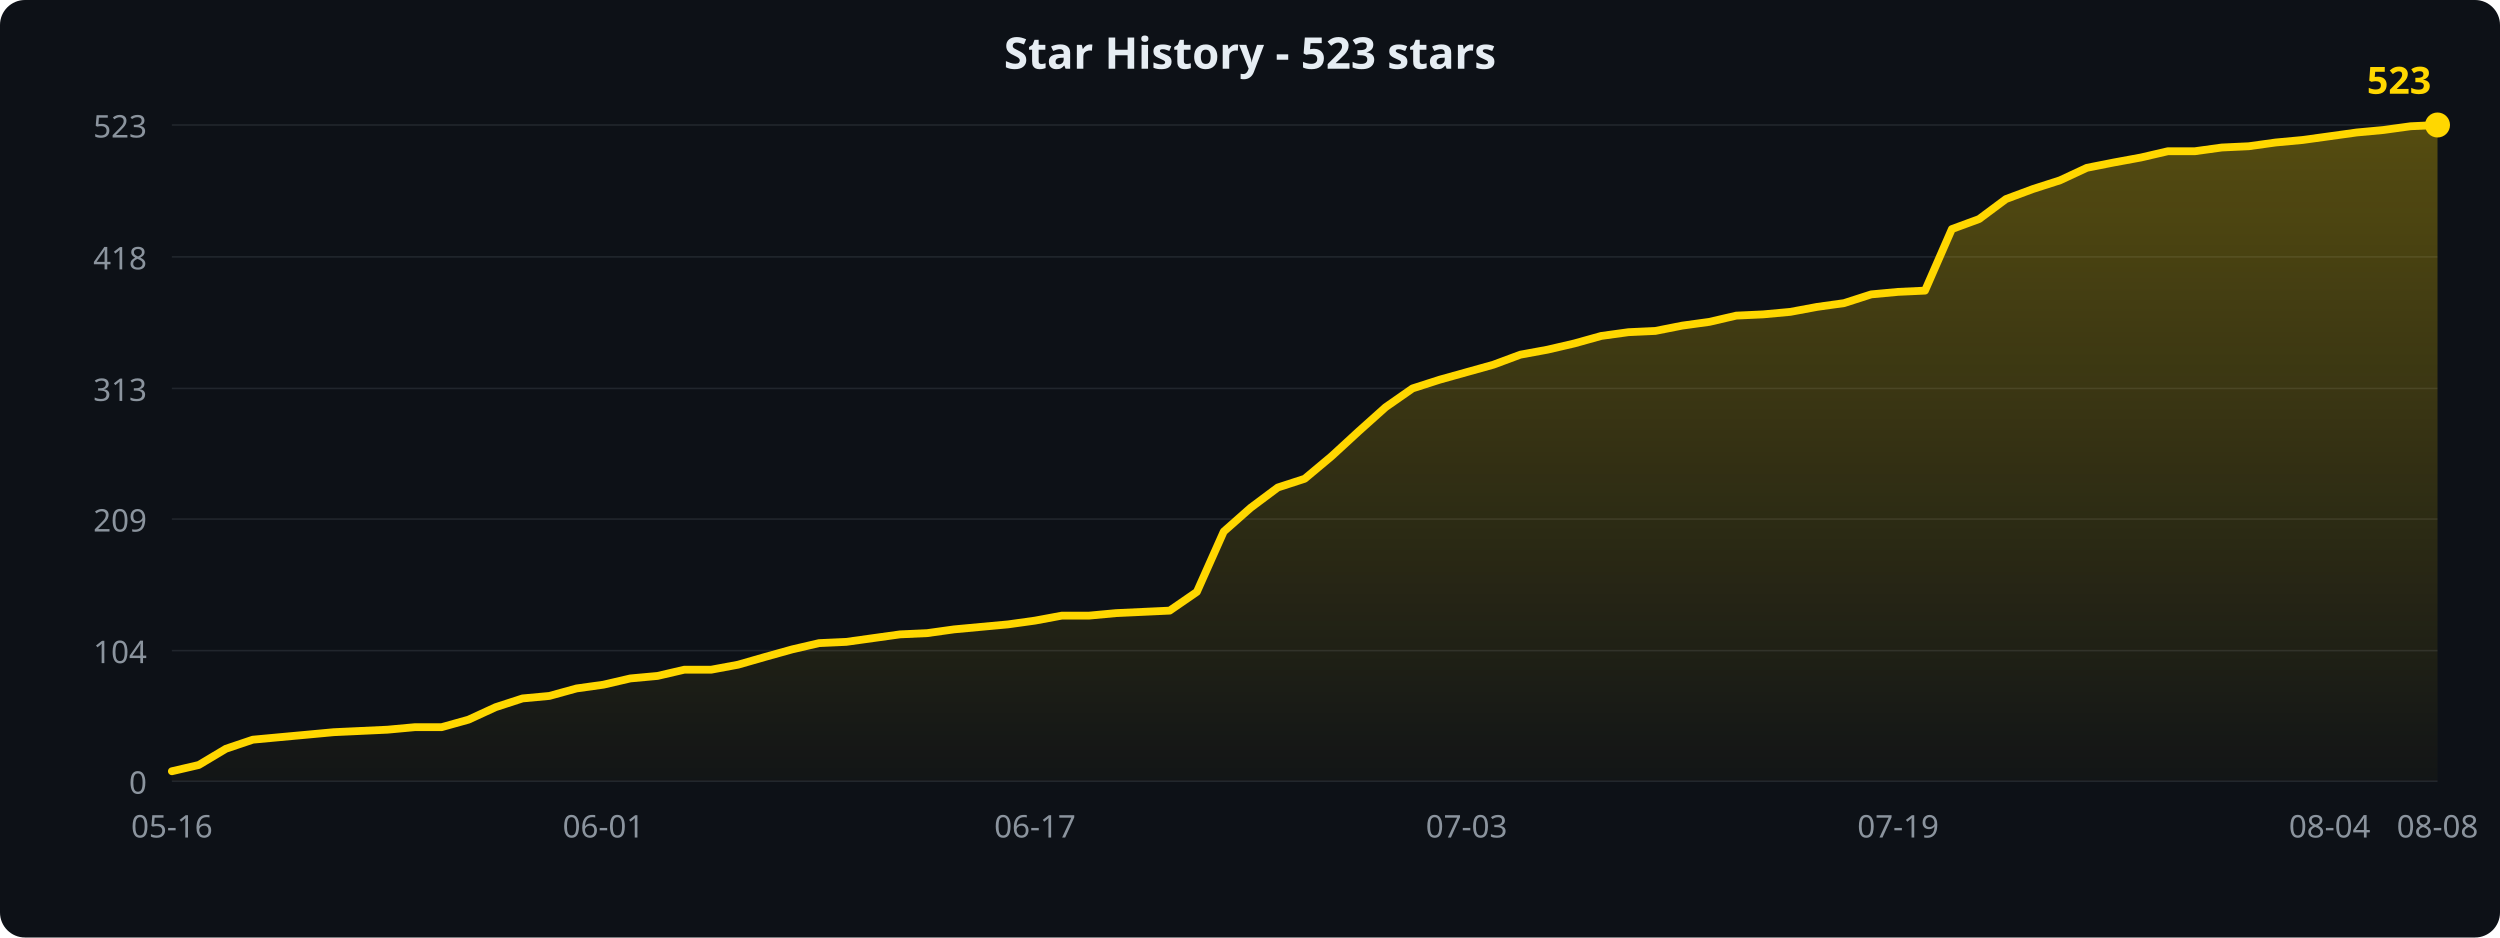
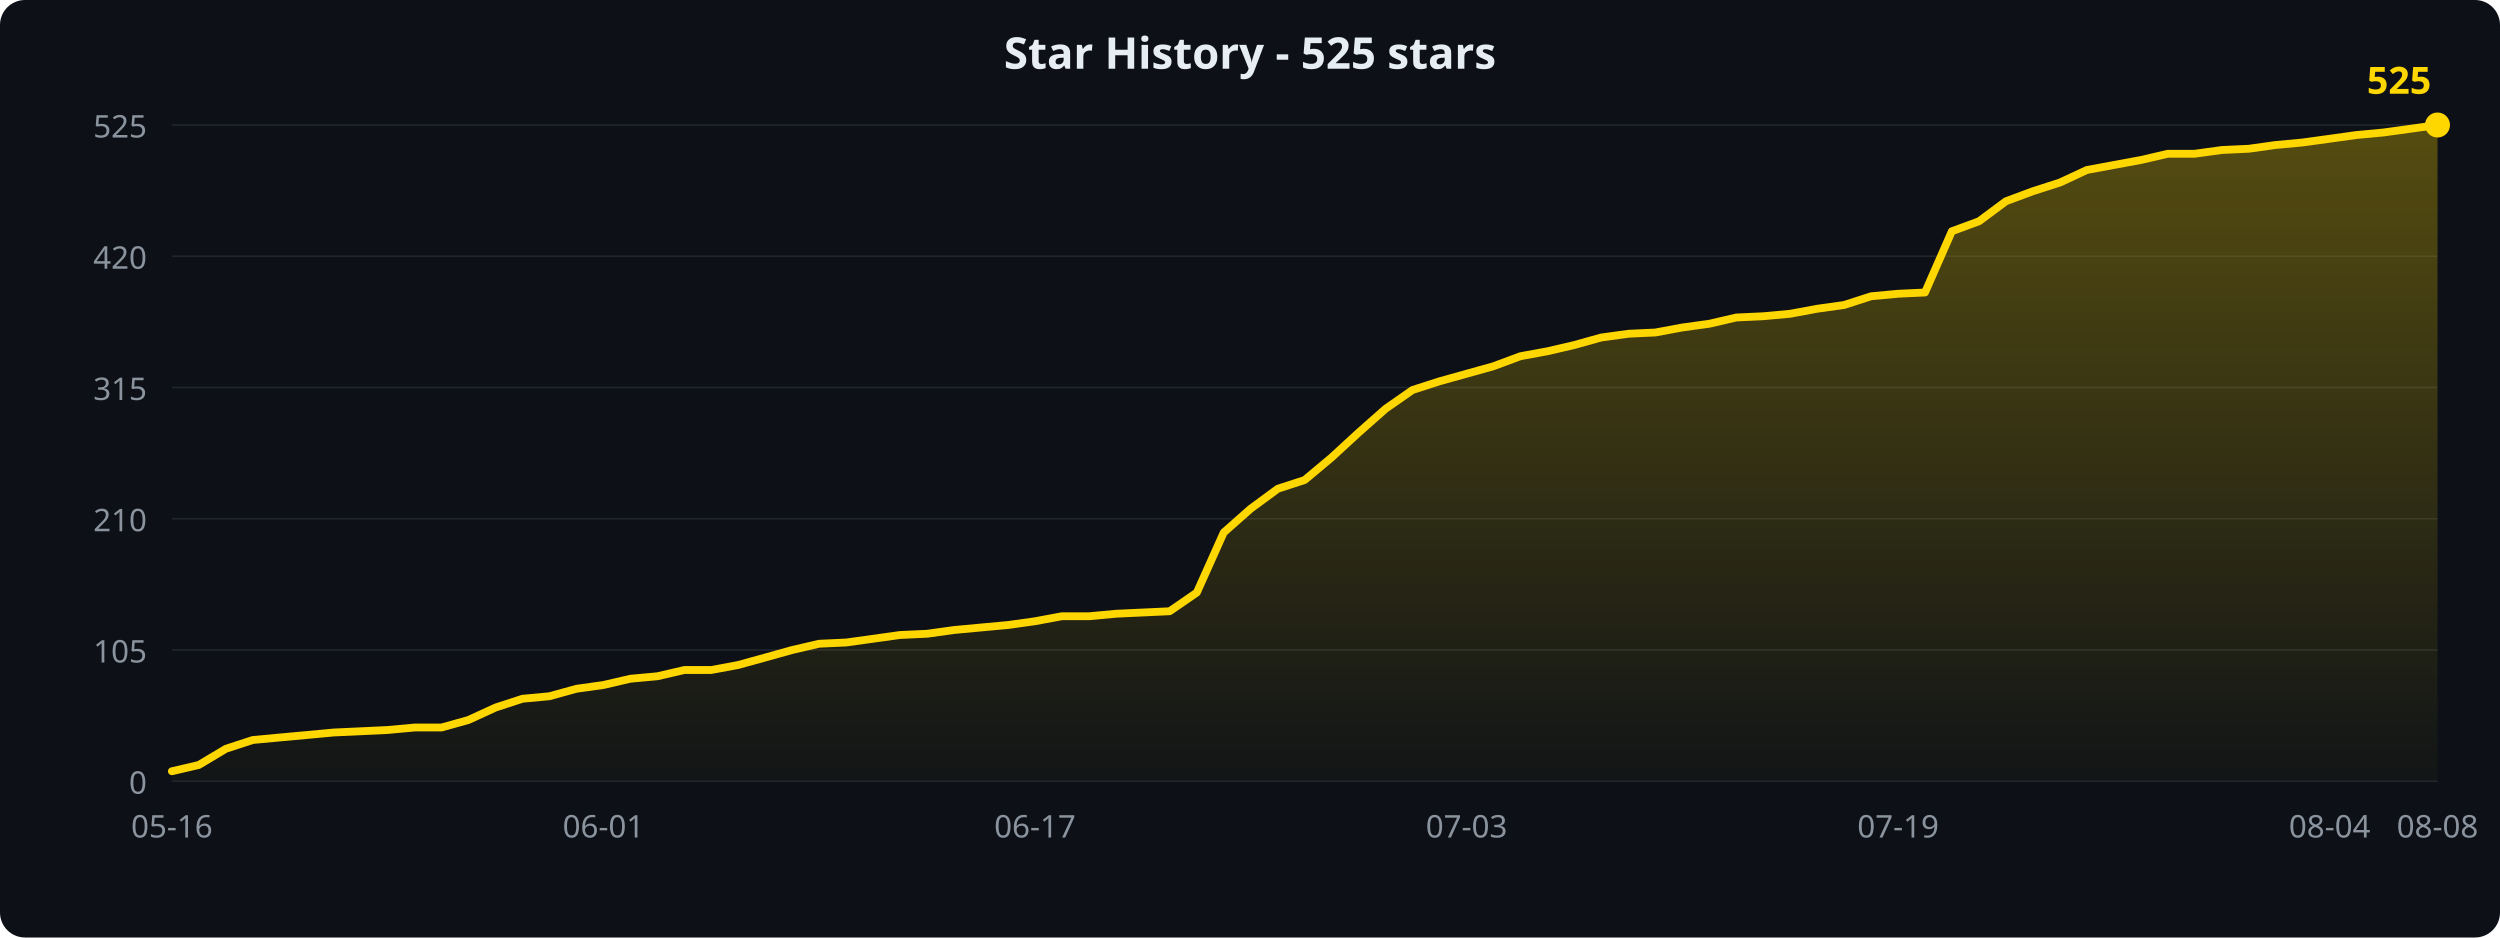
<svg xmlns="http://www.w3.org/2000/svg" viewBox="0 0 800 300" width="800" height="300">
  <defs>
    <linearGradient id="fill" x1="0" y1="0" x2="0" y2="1">
      <stop offset="0%" stop-color="#FFD700" stop-opacity="0.3" />
      <stop offset="100%" stop-color="#FFD700" stop-opacity="0.02" />
    </linearGradient>
  </defs>
  <rect width="800" height="300" rx="8" fill="#0d1117" />
  <text x="400.0" y="22" text-anchor="middle" fill="#e6edf3" font-family="system-ui,sans-serif" font-size="14" font-weight="600">
-     Star History - 523 stars
+     Star History - 525 stars
  </text>
  <line x1="55" y1="250.0" x2="780" y2="250.0" stroke="#21262d" stroke-width="0.5" />
  <text x="47" y="254.0" text-anchor="end" fill="#8b949e" font-family="system-ui,sans-serif" font-size="10">0</text>
-   <line x1="55" y1="208.2" x2="780" y2="208.2" stroke="#21262d" stroke-width="0.5" />
-   <text x="47" y="212.2" text-anchor="end" fill="#8b949e" font-family="system-ui,sans-serif" font-size="10">104</text>
-   <line x1="55" y1="166.1" x2="780" y2="166.1" stroke="#21262d" stroke-width="0.5" />
-   <text x="47" y="170.1" text-anchor="end" fill="#8b949e" font-family="system-ui,sans-serif" font-size="10">209</text>
-   <line x1="55" y1="124.3" x2="780" y2="124.3" stroke="#21262d" stroke-width="0.5" />
-   <text x="47" y="128.3" text-anchor="end" fill="#8b949e" font-family="system-ui,sans-serif" font-size="10">313</text>
-   <line x1="55" y1="82.2" x2="780" y2="82.2" stroke="#21262d" stroke-width="0.5" />
-   <text x="47" y="86.2" text-anchor="end" fill="#8b949e" font-family="system-ui,sans-serif" font-size="10">418</text>
+   <line x1="55" y1="208.0" x2="780" y2="208.0" stroke="#21262d" stroke-width="0.5" />
+   <text x="47" y="212.0" text-anchor="end" fill="#8b949e" font-family="system-ui,sans-serif" font-size="10">105</text>
+   <line x1="55" y1="166.0" x2="780" y2="166.0" stroke="#21262d" stroke-width="0.5" />
+   <text x="47" y="170.0" text-anchor="end" fill="#8b949e" font-family="system-ui,sans-serif" font-size="10">210</text>
+   <line x1="55" y1="124.0" x2="780" y2="124.0" stroke="#21262d" stroke-width="0.5" />
+   <text x="47" y="128.0" text-anchor="end" fill="#8b949e" font-family="system-ui,sans-serif" font-size="10">315</text>
+   <line x1="55" y1="82.0" x2="780" y2="82.0" stroke="#21262d" stroke-width="0.5" />
+   <text x="47" y="86.0" text-anchor="end" fill="#8b949e" font-family="system-ui,sans-serif" font-size="10">420</text>
  <line x1="55" y1="40.0" x2="780" y2="40.0" stroke="#21262d" stroke-width="0.5" />
-   <text x="47" y="44.0" text-anchor="end" fill="#8b949e" font-family="system-ui,sans-serif" font-size="10">523</text>
-   <polygon points="55.0,246.8 63.6,244.8 72.3,239.6 80.9,236.7 89.5,235.9 98.2,235.1 106.8,234.3 115.4,233.9 124.0,233.5 132.7,232.7 141.3,232.7 149.9,230.3 158.6,226.3 167.2,223.5 175.8,222.7 184.5,220.3 193.1,219.1 201.7,217.1 210.4,216.3 219.0,214.3 227.6,214.3 236.2,212.7 244.9,210.2 253.5,207.8 262.1,205.8 270.8,205.4 279.4,204.2 288.0,203.0 296.7,202.6 305.3,201.4 313.9,200.6 322.6,199.8 331.2,198.6 339.8,197.0 348.5,197.0 357.1,196.2 365.7,195.8 374.3,195.4 383.0,189.4 391.6,170.1 400.2,162.5 408.9,156.0 417.5,153.2 426.1,146.0 434.8,138.0 443.4,130.3 452.0,124.3 460.7,121.5 469.3,119.1 477.9,116.7 486.5,113.5 495.2,111.9 503.8,109.9 512.4,107.5 521.1,106.3 529.7,105.9 538.3,104.2 547.0,103.0 555.6,101.0 564.2,100.6 572.9,99.8 581.5,98.2 590.1,97.0 598.8,94.2 607.4,93.4 616.0,93.0 624.6,73.3 633.3,70.1 641.9,63.7 650.5,60.5 659.2,57.7 667.8,53.7 676.4,52.0 685.1,50.4 693.7,48.4 702.3,48.4 711.0,47.2 719.6,46.8 728.2,45.6 736.8,44.8 745.5,43.6 754.1,42.4 762.7,41.6 771.4,40.4 780.0,40.0 780.0,250.0 55.0,250.0" fill="url(#fill)" />
-   <polyline points="55.0,246.8 63.6,244.8 72.3,239.6 80.9,236.7 89.5,235.9 98.2,235.1 106.8,234.3 115.4,233.9 124.0,233.5 132.7,232.7 141.3,232.7 149.9,230.3 158.6,226.3 167.2,223.5 175.8,222.7 184.5,220.3 193.1,219.1 201.7,217.1 210.4,216.3 219.0,214.3 227.6,214.3 236.2,212.7 244.9,210.2 253.5,207.8 262.1,205.8 270.8,205.4 279.4,204.2 288.0,203.0 296.7,202.6 305.3,201.4 313.9,200.6 322.6,199.8 331.2,198.6 339.8,197.0 348.5,197.0 357.1,196.2 365.7,195.8 374.3,195.4 383.0,189.4 391.6,170.1 400.2,162.5 408.9,156.0 417.5,153.2 426.1,146.0 434.8,138.0 443.4,130.3 452.0,124.3 460.7,121.5 469.3,119.1 477.9,116.7 486.5,113.5 495.2,111.9 503.8,109.9 512.4,107.5 521.1,106.3 529.7,105.9 538.3,104.2 547.0,103.0 555.6,101.0 564.2,100.6 572.9,99.8 581.5,98.2 590.1,97.0 598.8,94.2 607.4,93.4 616.0,93.0 624.6,73.3 633.3,70.1 641.9,63.7 650.5,60.5 659.2,57.7 667.8,53.7 676.4,52.0 685.1,50.4 693.7,48.4 702.3,48.4 711.0,47.2 719.6,46.8 728.2,45.6 736.8,44.8 745.5,43.6 754.1,42.4 762.7,41.6 771.4,40.4 780.0,40.0" fill="none" stroke="#FFD700" stroke-width="2.5" stroke-linejoin="round" stroke-linecap="round" />
+   <text x="47" y="44.0" text-anchor="end" fill="#8b949e" font-family="system-ui,sans-serif" font-size="10">525</text>
+   <polygon points="55.0,246.8 63.6,244.8 72.3,239.6 80.9,236.8 89.5,236.0 98.2,235.2 106.8,234.4 115.4,234.0 124.0,233.6 132.7,232.8 141.3,232.8 149.9,230.4 158.6,226.4 167.2,223.6 175.8,222.8 184.5,220.4 193.1,219.2 201.7,217.2 210.4,216.4 219.0,214.4 227.6,214.4 236.2,212.8 244.9,210.4 253.5,208.0 262.1,206.0 270.8,205.6 279.4,204.4 288.0,203.2 296.7,202.8 305.3,201.6 313.9,200.8 322.6,200.0 331.2,198.8 339.8,197.2 348.5,197.2 357.1,196.4 365.7,196.0 374.3,195.6 383.0,189.6 391.6,170.4 400.2,162.8 408.9,156.4 417.5,153.6 426.1,146.4 434.8,138.4 443.4,130.8 452.0,124.8 460.7,122.0 469.3,119.6 477.9,117.2 486.5,114.0 495.2,112.4 503.8,110.4 512.4,108.0 521.1,106.8 529.7,106.4 538.3,104.8 547.0,103.6 555.6,101.6 564.2,101.2 572.9,100.4 581.5,98.8 590.1,97.6 598.8,94.8 607.4,94.0 616.0,93.6 624.6,74.0 633.3,70.8 641.9,64.4 650.5,61.2 659.2,58.4 667.8,54.4 676.4,52.8 685.1,51.2 693.7,49.2 702.3,49.2 711.0,48.0 719.6,47.6 728.2,46.4 736.8,45.6 745.5,44.4 754.1,43.2 762.7,42.4 771.4,41.2 780.0,40.0 780.0,250.0 55.0,250.0" fill="url(#fill)" />
+   <polyline points="55.0,246.8 63.6,244.8 72.3,239.6 80.9,236.8 89.5,236.0 98.2,235.2 106.8,234.4 115.4,234.0 124.0,233.6 132.7,232.8 141.3,232.8 149.9,230.4 158.6,226.4 167.2,223.6 175.8,222.8 184.5,220.4 193.1,219.2 201.7,217.2 210.4,216.4 219.0,214.4 227.6,214.4 236.2,212.8 244.9,210.4 253.5,208.0 262.1,206.0 270.8,205.6 279.4,204.4 288.0,203.2 296.7,202.8 305.3,201.6 313.9,200.8 322.6,200.0 331.2,198.8 339.8,197.2 348.5,197.2 357.1,196.4 365.7,196.0 374.3,195.6 383.0,189.6 391.6,170.4 400.2,162.8 408.9,156.4 417.5,153.6 426.1,146.4 434.8,138.4 443.4,130.8 452.0,124.8 460.7,122.0 469.3,119.6 477.9,117.2 486.5,114.0 495.2,112.4 503.8,110.4 512.4,108.0 521.1,106.8 529.7,106.4 538.3,104.8 547.0,103.6 555.6,101.6 564.2,101.2 572.9,100.4 581.5,98.8 590.1,97.6 598.8,94.8 607.4,94.0 616.0,93.6 624.6,74.0 633.3,70.8 641.9,64.4 650.5,61.2 659.2,58.4 667.8,54.4 676.4,52.8 685.1,51.2 693.7,49.2 702.3,49.2 711.0,48.0 719.6,47.6 728.2,46.4 736.8,45.6 745.5,44.4 754.1,43.2 762.7,42.4 771.4,41.2 780.0,40.0" fill="none" stroke="#FFD700" stroke-width="2.5" stroke-linejoin="round" stroke-linecap="round" />
  <text x="55.0" y="268" text-anchor="middle" fill="#8b949e" font-family="system-ui,sans-serif" font-size="10">05-16</text>
  <text x="193.1" y="268" text-anchor="middle" fill="#8b949e" font-family="system-ui,sans-serif" font-size="10">06-01</text>
  <text x="331.2" y="268" text-anchor="middle" fill="#8b949e" font-family="system-ui,sans-serif" font-size="10">06-17</text>
  <text x="469.3" y="268" text-anchor="middle" fill="#8b949e" font-family="system-ui,sans-serif" font-size="10">07-03</text>
  <text x="607.4" y="268" text-anchor="middle" fill="#8b949e" font-family="system-ui,sans-serif" font-size="10">07-19</text>
  <text x="745.5" y="268" text-anchor="middle" fill="#8b949e" font-family="system-ui,sans-serif" font-size="10">08-04</text>
  <text x="780.0" y="268" text-anchor="middle" fill="#8b949e" font-family="system-ui,sans-serif" font-size="10">08-08</text>
  <circle cx="780.0" cy="40.0" r="4" fill="#FFD700" />
-   <text x="778.0" y="30.0" text-anchor="end" fill="#FFD700" font-family="system-ui,sans-serif" font-size="12" font-weight="600">523</text>
+   <text x="778.0" y="30.0" text-anchor="end" fill="#FFD700" font-family="system-ui,sans-serif" font-size="12" font-weight="600">525</text>
</svg>
